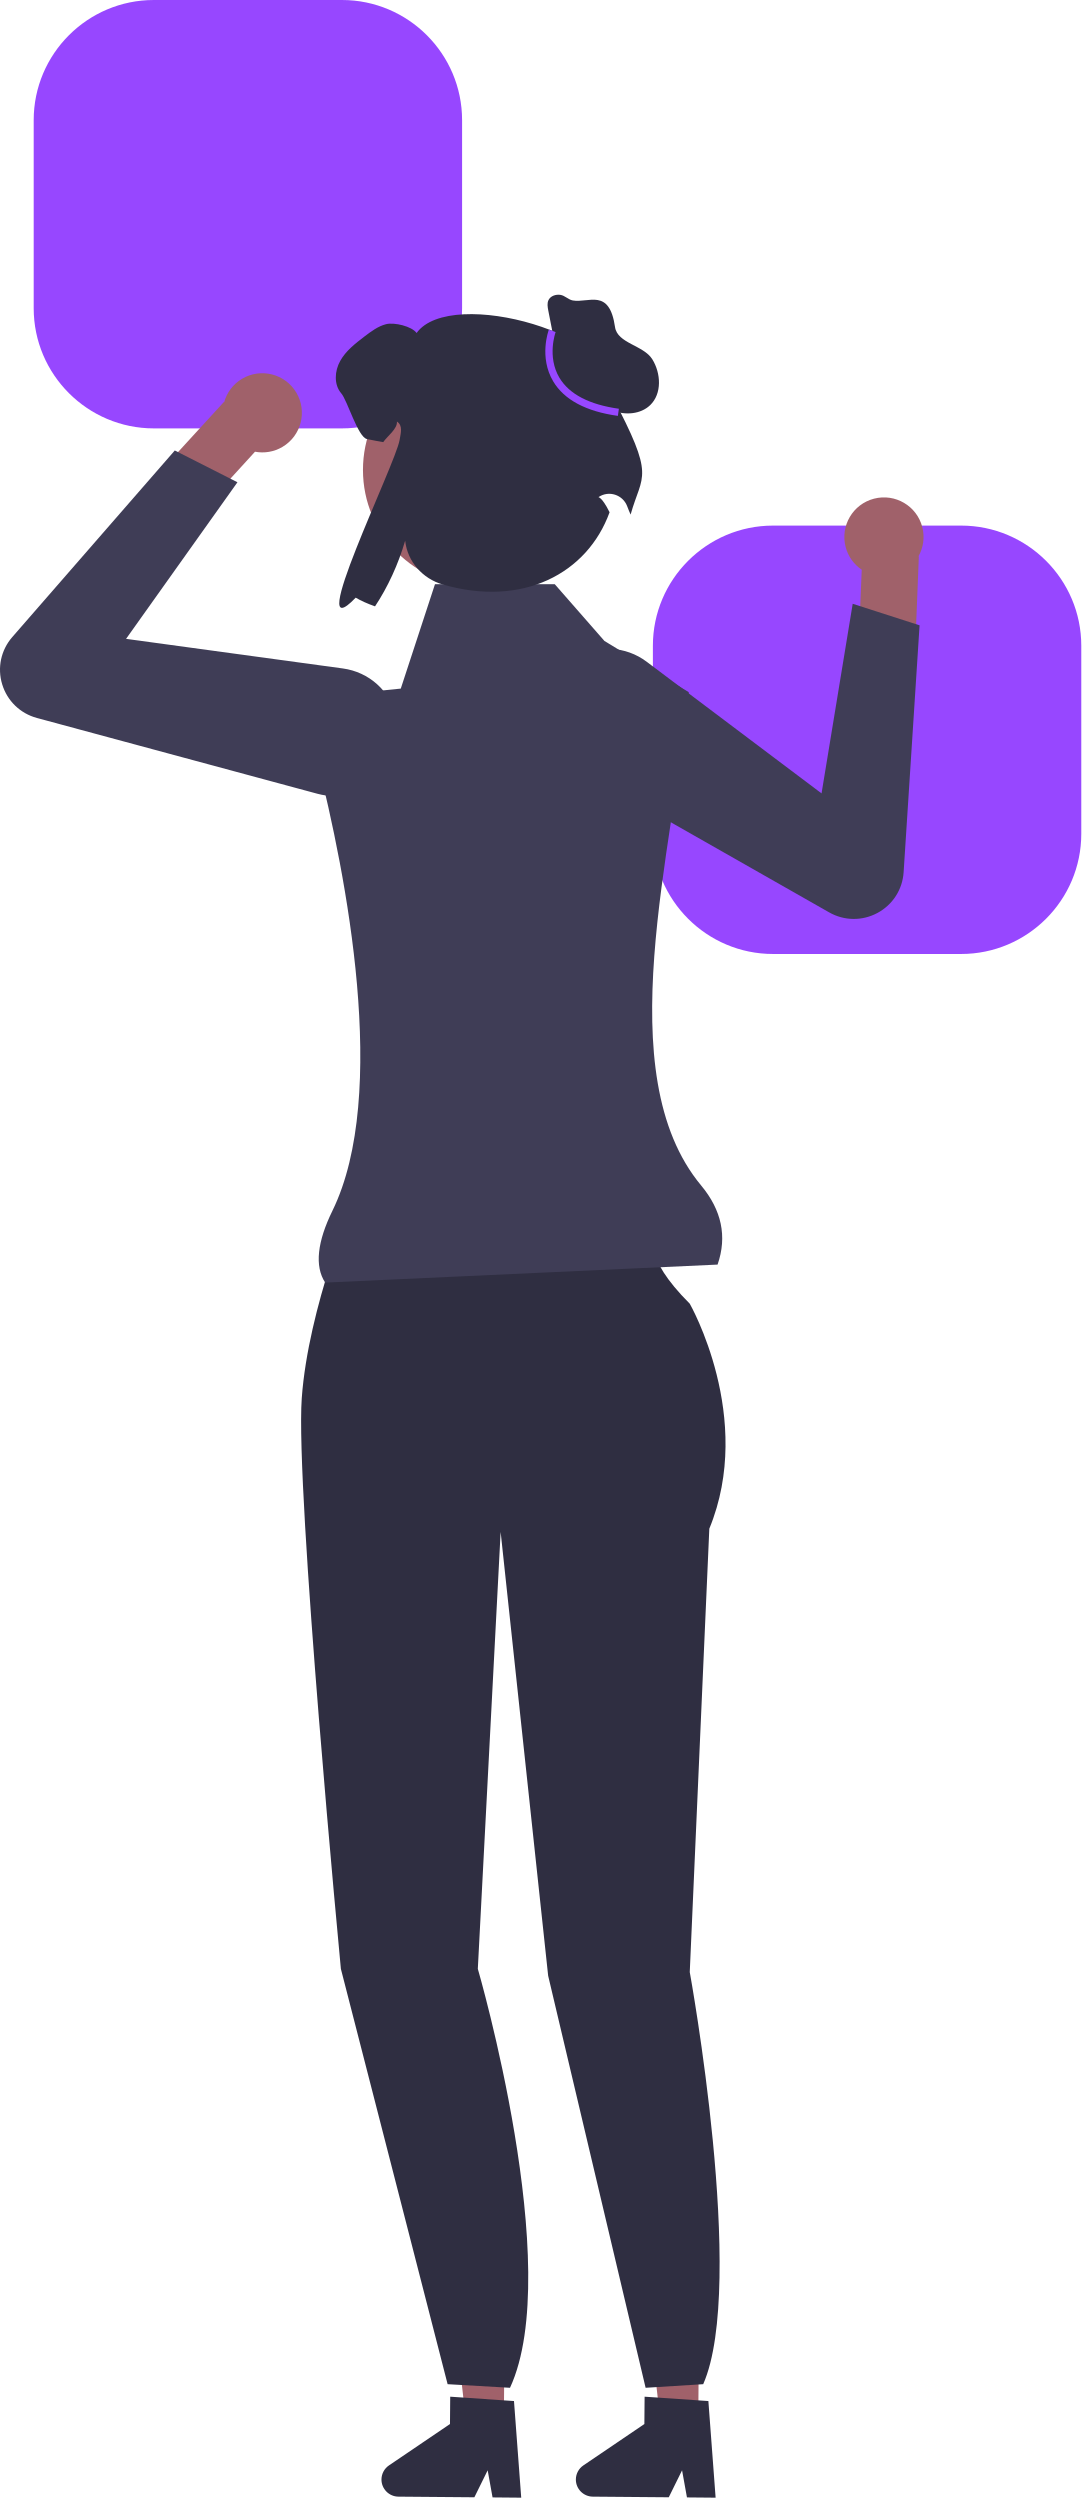
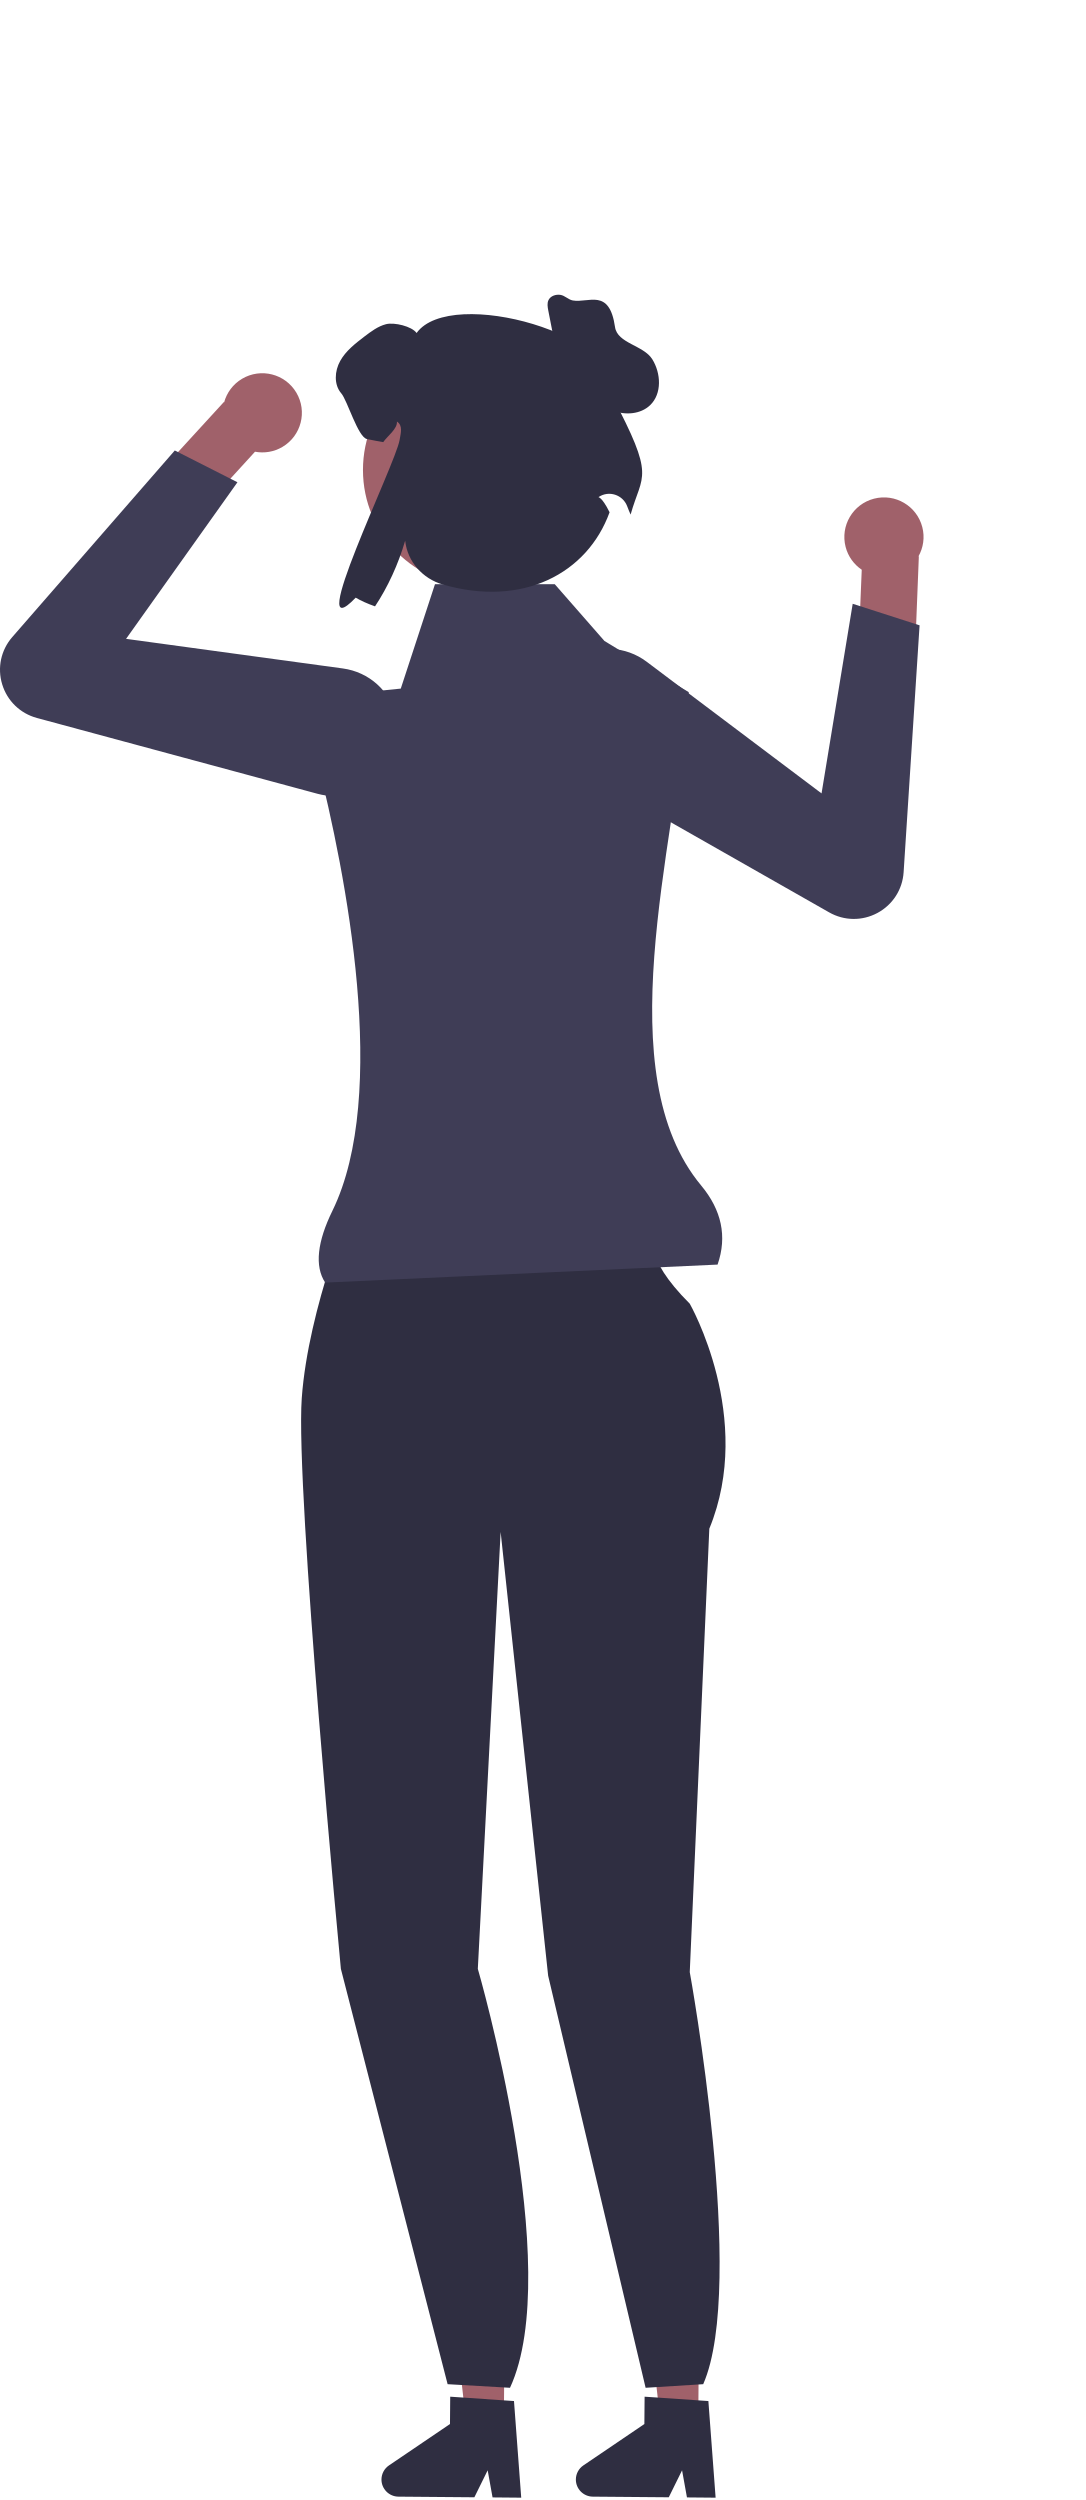
<svg xmlns="http://www.w3.org/2000/svg" width="218" height="502" viewBox="0 0 218 502" fill="none">
-   <path d="M30.894 0C17.589 0 6.766 10.823 6.766 24.128V61.894C6.766 75.198 17.589 86.022 30.894 86.022H68.659C81.964 86.022 92.787 75.198 92.787 61.894V24.128C92.787 10.823 81.964 0 68.659 0H30.894Z" fill="#9747FF" />
-   <path d="M155.228 105.539C141.923 105.539 131.1 116.362 131.1 129.667V167.433C131.1 180.737 141.923 191.561 155.228 191.561H192.993C206.298 191.561 217.121 180.737 217.121 167.433V129.667C217.121 116.362 206.298 105.539 192.993 105.539H155.228Z" fill="#9747FF" />
+   <path d="M30.894 0C17.589 0 6.766 10.823 6.766 24.128V61.894C6.766 75.198 17.589 86.022 30.894 86.022H68.659C81.964 86.022 92.787 75.198 92.787 61.894V24.128C92.787 10.823 81.964 0 68.659 0H30.894Z" fill="current" />
+   <path d="M155.228 105.539C141.923 105.539 131.1 116.362 131.1 129.667V167.433C131.1 180.737 141.923 191.561 155.228 191.561H192.993C206.298 191.561 217.121 180.737 217.121 167.433V129.667C217.121 116.362 206.298 105.539 192.993 105.539H155.228Z" fill="current" />
  <path d="M101.174 485.665L93.502 485.6L90.106 455.317L101.429 455.413L101.174 485.665Z" fill="#A0616A" />
  <path d="M76.599 497.866C76.583 499.754 78.105 501.309 80 501.326L95.254 501.453L97.924 496.04L98.905 501.481L104.661 501.533L103.208 482.129L101.205 481.995L93.037 481.432L90.402 481.256L90.356 486.746L78.102 495.057C77.17 495.691 76.609 496.74 76.599 497.866Z" fill="#2F2E41" />
  <path d="M140.209 485.665L132.537 485.6L129.141 455.317L140.464 455.413L140.209 485.665Z" fill="#A0616A" />
  <path d="M115.634 497.866C115.617 499.754 117.139 501.309 119.034 501.326L134.289 501.453L136.959 496.04L137.94 501.481L143.695 501.533L142.242 482.129L140.24 481.995L132.072 481.432L129.437 481.256L129.39 486.746L117.137 495.057C116.204 495.691 115.643 496.74 115.634 497.866Z" fill="#2F2E41" />
  <path d="M71.067 240.832L102.166 241.814L131.628 248.361C131.628 248.361 128.682 251.962 138.503 261.783C138.503 261.783 151.597 284.698 142.431 306.958L138.503 395.999C138.503 395.999 149.956 458.768 141.205 478.744L129.639 479.467L110.068 396.724L100.529 307.613L95.946 395.345C95.946 395.345 113.479 455.562 102.408 479.467L89.881 478.745L68.448 395.345C68.448 395.345 59.282 299.102 60.592 280.77C61.901 262.438 71.067 240.832 71.067 240.832Z" fill="#2F2E41" />
  <path d="M175.505 100.133C171.253 101.234 168.699 105.572 169.8 109.824C170.305 111.772 171.493 113.356 173.037 114.403L173.037 114.414L172.434 129.022L183.613 134.195L184.505 111.716L184.427 111.719C185.396 109.992 185.731 107.906 185.196 105.837C184.095 101.586 179.756 99.032 175.505 100.133Z" fill="#A0616A" />
  <path d="M113.026 152.269C110.678 149.941 109.316 146.785 109.265 143.353C109.196 138.749 111.503 134.571 115.436 132.176C119.965 129.417 125.628 129.697 129.864 132.886L164.967 159.316L171.222 121.241L184.651 125.564L181.447 175.143C181.223 178.611 179.263 181.666 176.204 183.315C173.145 184.964 169.515 184.923 166.495 183.205L115.765 154.343C114.746 153.763 113.828 153.064 113.026 152.269Z" fill="#3F3D56" />
  <path d="M59.5 78.834C61.745 82.609 60.504 87.488 56.729 89.732C54.999 90.76 53.039 91.049 51.205 90.705L51.198 90.713L41.342 101.512L29.761 97.315L44.954 80.723L45.007 80.78C45.535 78.871 46.766 77.154 48.602 76.062C52.377 73.818 57.256 75.059 59.5 78.834Z" fill="#A0616A" />
  <path d="M63.757 159.391L7.412 144.17C4.057 143.264 1.45 140.738 0.439 137.413C-0.572 134.088 0.187 130.539 2.469 127.918L35.1 90.454L47.68 96.839L25.315 128.281L68.852 134.227C74.106 134.944 78.324 138.733 79.598 143.881C80.705 148.35 79.401 152.942 76.111 156.163C73.659 158.564 70.469 159.846 67.163 159.846C66.033 159.846 64.889 159.696 63.757 159.391Z" fill="#3F3D56" />
  <path d="M144.089 253.93L65.296 257.545C63.132 254.258 63.718 249.317 66.749 243.129C78.191 219.766 69.501 175.568 63.655 152.553C62.015 146.096 66.418 139.677 73.047 139.014L80.476 138.271L87.343 117.308H111.395L121.372 128.707L138.306 138.994C135.224 170.742 122.091 215.573 140.8 238.056C144.892 242.973 146.052 248.291 144.089 253.93Z" fill="#3F3D56" />
  <path d="M96.31 117.793C109.248 117.793 119.736 107.304 119.736 94.366C119.736 81.428 109.248 70.939 96.31 70.939C83.372 70.939 72.883 81.428 72.883 94.366C72.883 107.304 83.372 117.793 96.31 117.793Z" fill="#A0616A" />
  <path d="M122.819 79.371C126.078 67.487 90.555 57.297 83.651 66.867C82.692 65.507 79.144 64.68 77.516 65.097C75.889 65.515 74.52 66.558 73.184 67.568C71.348 68.979 69.445 70.439 68.318 72.468C67.183 74.488 67.008 77.242 68.535 78.995C69.745 80.389 71.872 87.796 73.692 88.164C74.96 88.422 76.029 88.631 76.947 88.781C77.765 87.588 79.851 86.088 79.701 84.644C80.936 85.462 80.485 86.901 80.236 88.372C79.406 93.27 60.721 131.185 71.423 120.012C72.483 120.638 73.794 121.222 75.305 121.757C77.867 117.892 79.97 113.334 81.356 108.568L81.366 108.656C81.843 112.798 84.87 116.197 88.874 117.357C104.939 122.011 117.933 115.182 122.403 102.867C120.767 99.545 120.054 99.906 120.2 99.807C122.243 98.43 125.051 99.331 125.929 101.632C126.187 102.311 126.423 102.89 126.627 103.326C128.955 94.996 131.725 96.198 122.819 79.371Z" fill="#2F2E41" />
  <path d="M111.737 70.75L110.096 62.361C109.958 61.656 109.827 60.891 110.145 60.246C110.553 59.418 111.604 59.075 112.517 59.207C113.431 59.339 114.115 60.174 115.024 60.334C118.185 60.893 122.363 57.771 123.496 65.67C123.968 68.963 129.223 69.311 130.978 72.137C132.733 74.963 132.948 79.043 130.553 81.352C128.64 83.196 125.568 83.409 123.084 82.467C120.599 81.525 118.606 79.622 116.864 77.616C115.122 75.609 113.545 73.438 111.536 71.699" fill="#2F2E41" />
-   <path d="M124.07 83.51C117.66 82.615 113.291 80.283 111.084 76.581C108.195 71.735 110.13 66.4 110.214 66.175L111.569 66.678C111.551 66.728 109.795 71.612 112.333 75.853C114.307 79.153 118.324 81.248 124.27 82.078L124.07 83.51Z" fill="#9747FF" />
+   <path d="M124.07 83.51C117.66 82.615 113.291 80.283 111.084 76.581C108.195 71.735 110.13 66.4 110.214 66.175L111.569 66.678C111.551 66.728 109.795 71.612 112.333 75.853C114.307 79.153 118.324 81.248 124.27 82.078L124.07 83.51Z" fill="current" />
</svg>
